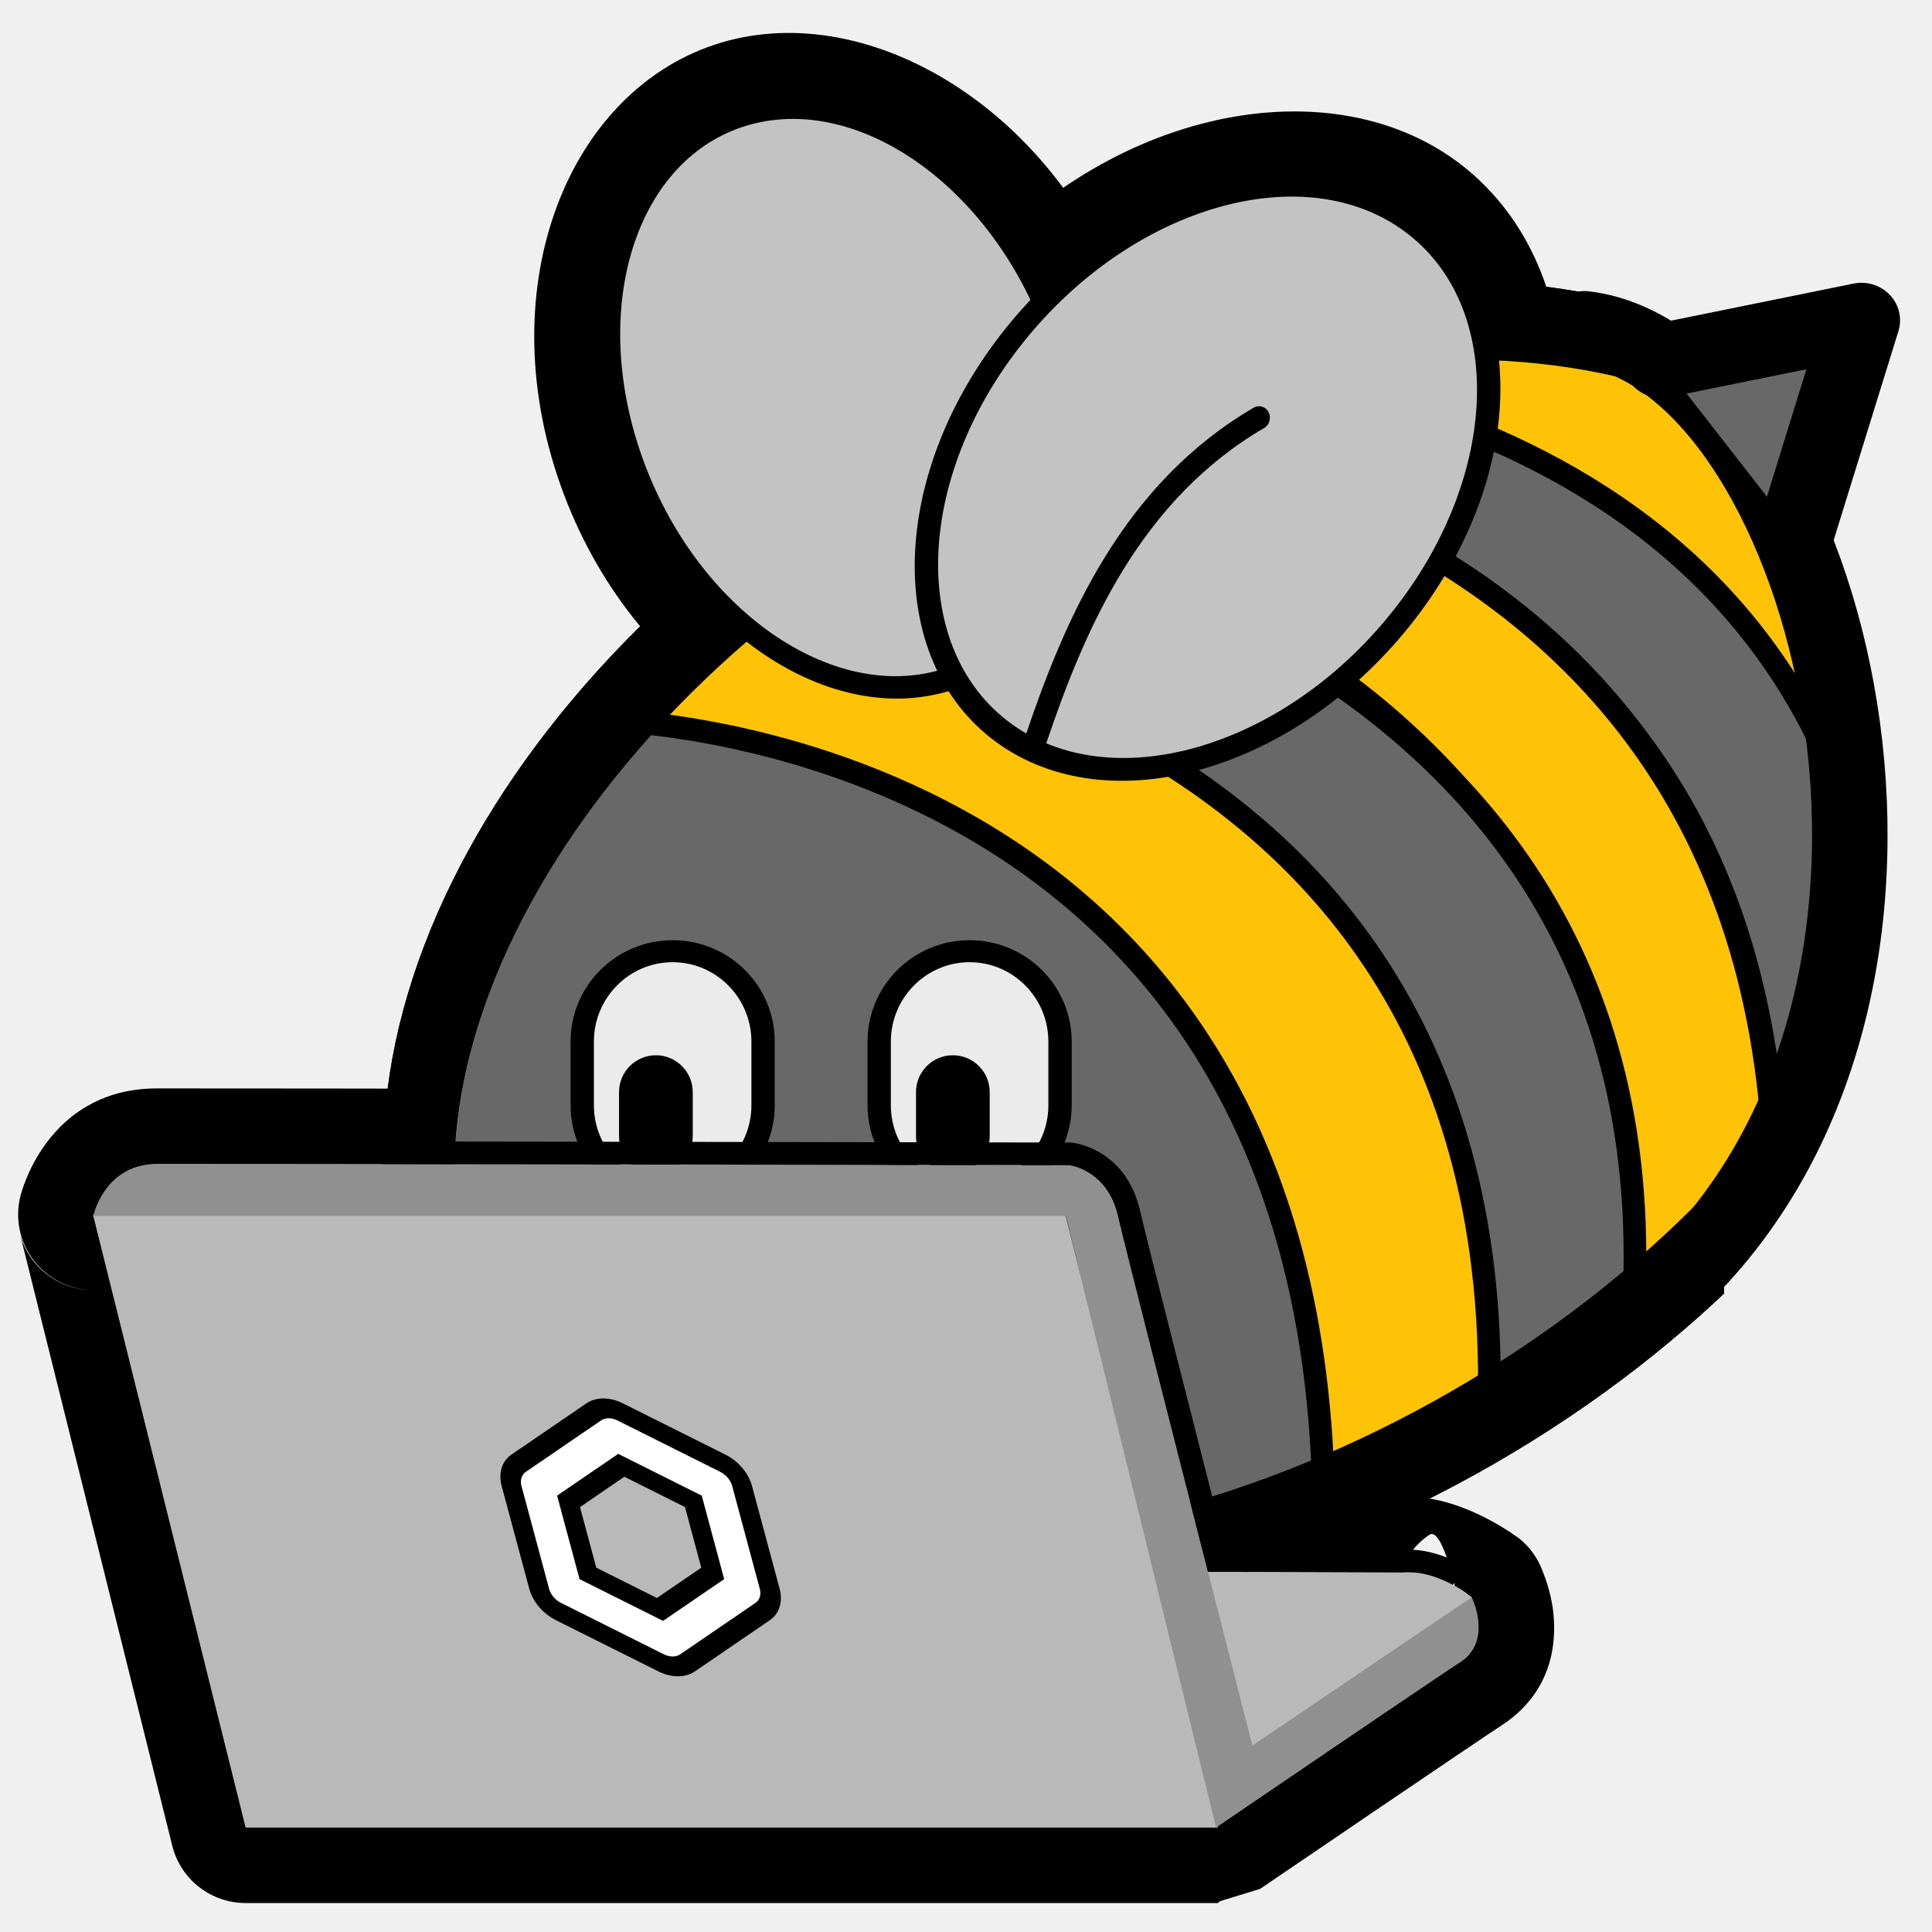
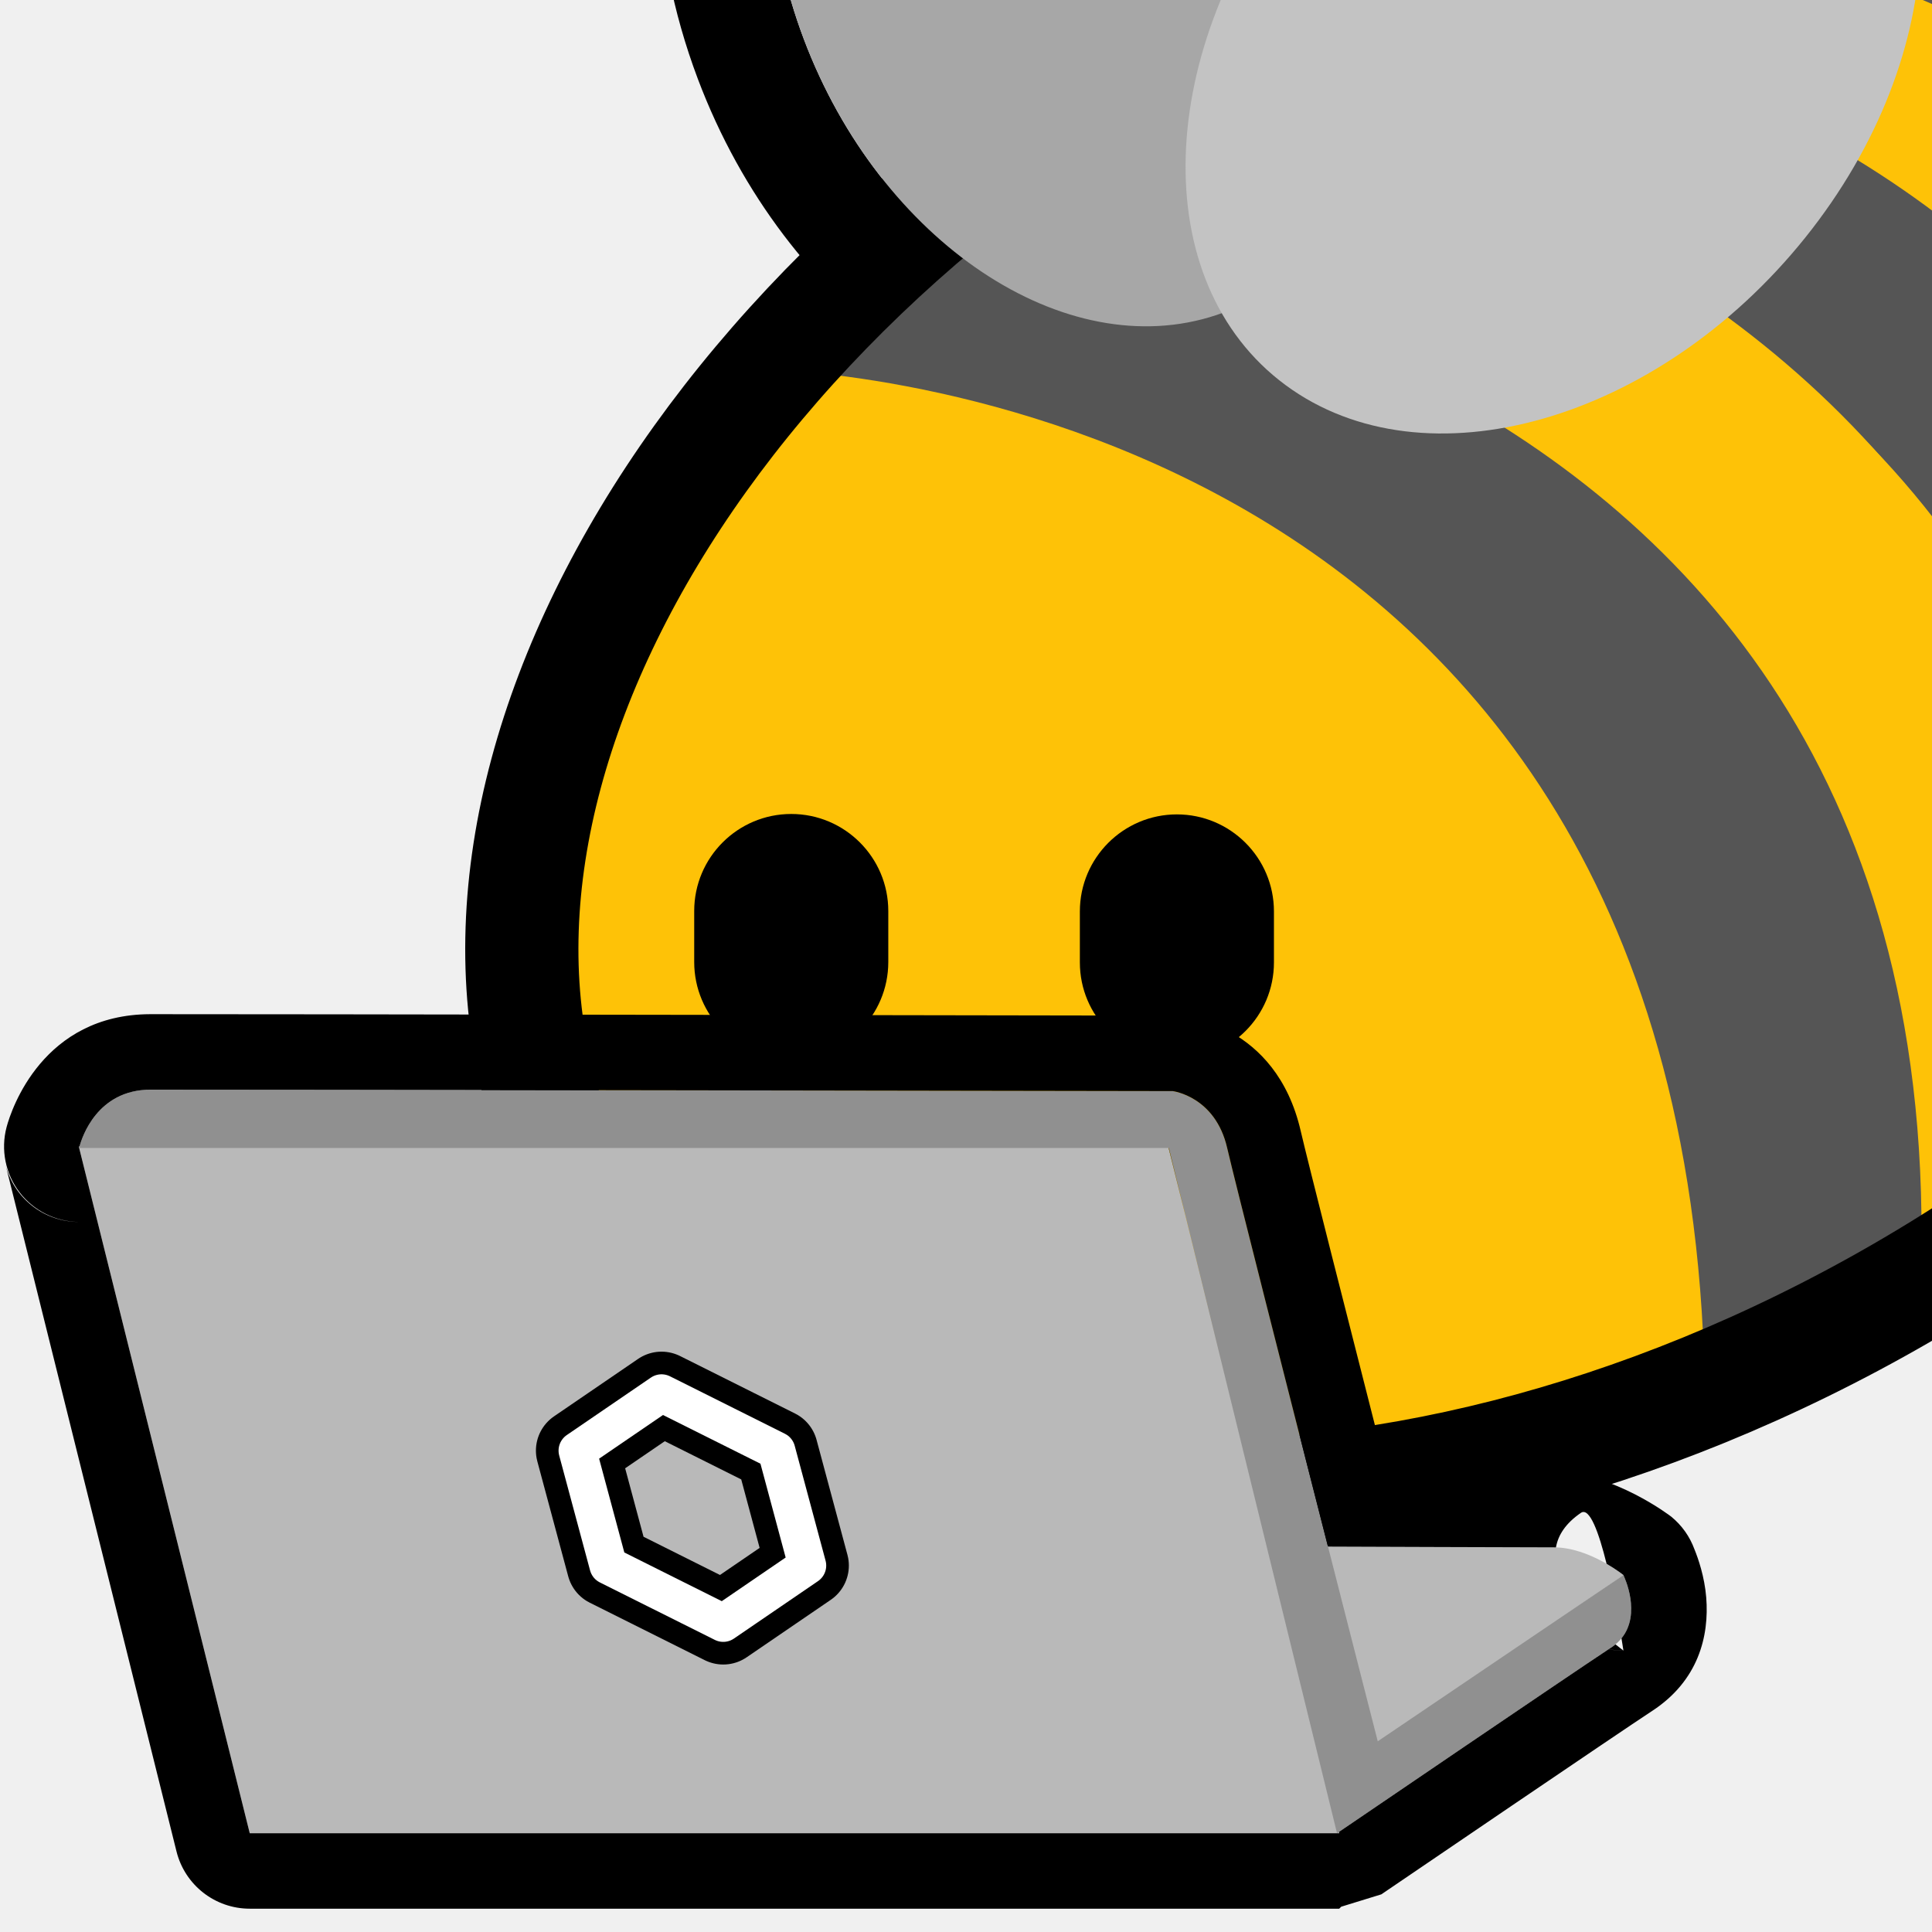
<svg xmlns="http://www.w3.org/2000/svg" width="100%" height="100%" viewBox="0 0 256 256" version="1.1" xml:space="preserve" style="fill-rule:evenodd;clip-rule:evenodd;stroke-linecap:round;stroke-linejoin:round;stroke-miterlimit:1.5;">
-   <g transform="matrix(1,0,0,1,-1405,-1124)">
-     <g id="blobbee_laptop" transform="matrix(1,0,0,1,1405,1124.35)">
-       <rect x="0" y="0" width="256" height="256" style="fill:none;" />
-       <g id="Laptop-outline" transform="matrix(1,0,0,1,-1404.28,-1229.96)">
-         <path d="M1608.68,1437.79C1609.17,1438.98 1609.95,1441.23 1610.15,1443.8C1610.55,1448.7 1609.16,1454.35 1603.29,1458.2C1599.2,1460.88 1573.89,1478.1 1571.26,1479.89L1565.91,1481.54C1565.76,1481.69 1565.67,1481.77 1565.67,1481.77L1436.82,1481.77C1432.22,1481.77 1428.22,1478.64 1427.11,1474.19L1406.89,1392.96C1408,1397.42 1412,1400.54 1416.59,1400.54C1413.52,1400.52 1410.63,1399.08 1408.76,1396.64C1406.86,1394.17 1406.22,1390.97 1407.02,1387.97C1407.64,1385.65 1411.62,1373.87 1425.04,1373.83C1432.01,1373.8 1546,1374 1546,1374C1546.4,1374 1546.8,1374.02 1547.19,1374.07C1547.19,1374.07 1559.04,1374.84 1562.17,1388.49C1562.9,1391.67 1567.7,1410.57 1572.12,1427.9C1579.3,1427.93 1589.04,1427.96 1591.09,1427.96C1598.43,1427.96 1605.61,1433.49 1605.61,1433.49C1607.04,1434.65 1608.08,1436.14 1608.68,1437.79ZM1596.34,1450.81C1597.28,1451.1 1598.28,1451.25 1599.29,1451.25L1599.29,1451.25C1598.29,1451.25 1597.3,1451.09 1596.35,1450.8C1596.88,1450.45 1597.32,1450.16 1597.65,1449.94C1598.55,1450.7 1599.2,1451.17 1599.29,1451.24C1599.27,1451.11 1599.14,1450.22 1598.91,1448.9C1601.53,1445.98 1599.41,1441.49 1599.29,1441.25L1599.3,1441.25C1599.3,1441.25 1598.42,1440.53 1597.06,1439.77C1596.05,1435.66 1594.82,1432.2 1593.66,1432.99C1591.46,1434.5 1590.48,1436.21 1590.29,1437.96C1585.37,1437.95 1566.61,1437.88 1564.35,1437.88C1559.49,1418.85 1553.26,1394.39 1552.42,1390.73C1551.02,1384.61 1545.99,1384 1545.99,1384C1545.99,1384 1432.04,1383.8 1425.07,1383.83C1418.77,1383.85 1416.97,1389.46 1416.68,1390.54L1416.59,1390.54L1436.82,1471.77L1565.67,1471.77L1565.64,1471.62C1568.05,1469.98 1589.58,1455.33 1596.34,1450.81ZM1547.48,1398.71L1545.5,1390.73L1545.53,1390.73L1547.48,1398.71Z" />
-       </g>
-       <g id="Bee" transform="matrix(0.887478,0,0,0.887478,40.7668,3.7135)">
-         <clipPath id="_clip1">
-           <path d="M211.459,180.054L211.81,292.616L-149.134,300.059L-149.079,-101.624L191.49,-98.989L191.49,45.116C226.297,46.697 254.291,135.553 211.459,180.054" />
-         </clipPath>
-         <g clip-path="url(#_clip1)">
-           <g id="Sting" transform="matrix(0.78314,0.139967,-0.135634,0.7589,67.2303,-21.11)">
-             <path d="M189.771,56.854L238.765,34.355L235.05,81.388" style="fill:rgb(104,104,104);stroke:black;stroke-width:14.38px;" />
-           </g>
-           <g id="Body" transform="matrix(0.994109,-0.573949,0.761422,1.28301,-120.17,92.6047)">
-             <ellipse cx="168.926" cy="110.515" rx="107.942" ry="55.376" style="fill:rgb(104,104,104);stroke:black;stroke-width:8.42px;" />
-           </g>
-           <g id="Wings-outline" transform="matrix(0.959562,0.127262,-0.127262,0.959562,7.56883,-6.44254)">
-             <g transform="matrix(1.17688,-0.575088,0.651434,1.21399,-55.8934,35.953)">
-               <path d="M87.471,13.094C105.77,13.094 122.065,31.227 122.065,54.87C122.065,78.897 105.392,97.287 86.795,97.287C68.496,97.287 52.201,79.154 52.201,55.512C52.201,31.484 68.873,13.094 87.471,13.094ZM87.133,21.55C72.762,21.55 61.095,36.624 61.095,55.191C61.095,73.758 72.762,88.832 87.133,88.832C101.504,88.832 113.171,73.758 113.171,55.191C113.171,36.624 101.504,21.55 87.133,21.55Z" />
-             </g>
-             <g transform="matrix(1.24343,0.685066,-0.776012,1.28263,74.2693,-72.8119)">
-               <path d="M86.8,13.778C105.069,13.778 121.378,31.903 121.378,55.505C121.378,78.73 105.442,96.603 87.465,96.603C69.197,96.603 52.888,78.478 52.888,54.876C52.888,31.651 68.824,13.778 86.8,13.778ZM87.133,21.55C72.762,21.55 61.095,36.624 61.095,55.191C61.095,73.758 72.762,88.832 87.133,88.832C101.504,88.832 113.171,73.758 113.171,55.191C113.171,36.624 101.504,21.55 87.133,21.55Z" />
-             </g>
-           </g>
-           <g id="Stripes" transform="matrix(1,0,0,1,4.4273,10.012)">
-             <g transform="matrix(1,-7.43708e-18,-7.43708e-18,1,92.3462,-63.8411)">
-               <path d="M37.588,107.021C36.302,108.044 130.102,103.736 138.911,199.269C185.818,73.536 38.054,97.55 37.588,107.021Z" style="fill:rgb(254,194,7);stroke:black;stroke-width:3.38px;" />
-             </g>
-             <g transform="matrix(1,-7.43708e-18,-7.43708e-18,1,73.4912,-52.6421)">
-               <path d="M157.766,189.064C152.141,96.884 58.714,94.709 59.225,91.972L24.408,104.867C24.408,104.867 137.219,103.115 141.236,211.738L154.889,190.72" style="fill:rgb(104,104,104);stroke:black;stroke-width:3.38px;" />
-             </g>
-             <g transform="matrix(1,-7.43708e-18,-7.43708e-18,1,55.5726,-39.8214)">
-               <path d="M138.184,221.282L158.96,198.917C155.015,90.156 39.958,88.264 39.959,88.304L21.516,99.184C21.345,99.215 140.506,108.796 138.184,221.282Z" style="fill:rgb(254,194,7);stroke:black;stroke-width:3.38px;" />
-             </g>
-             <g transform="matrix(1,-7.43708e-18,-7.43708e-18,1,25.9786,-19.0024)">
-               <path d="M52.67,78.448L32.777,93.969C32.777,93.969 147.14,105.355 145.924,216.369L167.401,201.973C175.368,91.857 51.46,79.379 49.702,80.764" style="fill:rgb(104,104,104);stroke:black;stroke-width:3.38px;" />
-             </g>
-             <g transform="matrix(1,-7.43708e-18,-7.43708e-18,1,-0.424026,-0.546032)">
-               <path d="M54.907,77.629L39.992,93.485C39.992,93.485 145.269,94.435 147.67,208.921L172.327,197.913C176.533,83.454 58.325,78.845 54.907,77.629Z" style="fill:rgb(254,194,7);stroke:black;stroke-width:3.38px;" />
-             </g>
-           </g>
-           <g id="Body-outline" transform="matrix(0.994109,-0.573949,0.761422,1.28301,-120.17,92.6047)">
-             <ellipse cx="168.926" cy="110.515" rx="107.942" ry="55.376" style="fill:none;stroke:black;stroke-width:8.42px;" />
-           </g>
-           <g id="Wings" transform="matrix(0.959562,0.127262,-0.127262,0.959562,7.56883,-6.44254)">
-             <g id="Back-wing" transform="matrix(1.17688,-0.575088,0.651434,1.21399,-55.8934,35.953)">
-               <ellipse cx="87.133" cy="55.191" rx="26.038" ry="33.641" style="fill:rgb(195,195,195);stroke:black;stroke-width:2.55px;" />
-             </g>
-             <g id="Front-wing" transform="matrix(0.946806,0,0,0.999012,5.86837,0.313874)">
-               <g id="Front-wing-main" transform="matrix(1.31328,0.685743,-0.81961,1.2839,72.2439,-73.1981)">
-                 <ellipse cx="87.133" cy="55.191" rx="26.038" ry="33.641" style="fill:rgb(195,195,195);stroke:black;stroke-width:2.44px;" />
-               </g>
-               <path id="Front-wing-line" d="M119.334,101.013C123.249,82.03 129.669,61.104 148.451,47.276" style="fill:none;stroke:black;stroke-width:3.59px;" />
-             </g>
-           </g>
-           <g id="Face" transform="matrix(1,0,0,1,-3.8947,1.36785)">
-             <g id="Mouth" transform="matrix(0.658566,-1.17246e-18,-3.87825e-17,0.848272,3.90699,42.2986)">
-               <path d="M79.429,171.352L92.31,191.237L108.219,172.744L128,191.722L152.351,171.648" style="fill:none;stroke:black;stroke-width:16.32px;stroke-miterlimit:2;" />
-               <path d="M79.429,171.352L92.31,191.237L108.219,172.744L128,191.722L152.351,171.648" style="fill:none;stroke:rgb(235,235,235);stroke-width:7.42px;" />
-             </g>
-             <g id="Eyes" transform="matrix(0.934011,0.13629,-0.13629,0.934011,50.6896,-3.80844)">
-               <g id="Right-eye" transform="matrix(1.4375,-0.209757,0.197806,1.35559,-152.493,29.6724)">
-                 <path d="M154.615,113.255C154.615,107.493 150.203,102.815 144.77,102.815C139.336,102.815 134.924,107.493 134.924,113.255L134.924,120.6C134.924,126.362 139.336,131.04 144.77,131.04C150.203,131.04 154.615,126.362 154.615,120.6L154.615,113.255Z" style="fill:rgb(235,235,235);stroke:black;stroke-width:2.54px;" />
-               </g>
-               <g id="Right-eye1" transform="matrix(0.585857,-0.0854874,0.0953715,0.653594,-18.9161,100.528)">
-                 <path d="M154.615,111.64C154.615,106.77 150.203,102.815 144.77,102.815C139.336,102.815 134.924,106.77 134.924,111.64L134.924,122.216C134.924,127.086 139.336,131.04 144.77,131.04C150.203,131.04 154.615,127.086 154.615,122.216L154.615,111.64Z" />
-               </g>
-               <g id="Left-eye" transform="matrix(1.4375,-0.209757,0.197806,1.35559,-198.973,36.4548)">
-                 <path d="M154.615,113.255C154.615,107.493 150.203,102.815 144.77,102.815C139.336,102.815 134.924,107.493 134.924,113.255L134.924,120.6C134.924,126.362 139.336,131.04 144.77,131.04C150.203,131.04 154.615,126.362 154.615,120.6L154.615,113.255Z" style="fill:rgb(235,235,235);stroke:black;stroke-width:2.54px;" />
-               </g>
-               <g id="Right-eye2" transform="matrix(0.585857,-0.0854874,0.0953715,0.653594,-65.3963,107.31)">
-                 <path d="M154.615,111.64C154.615,106.77 150.203,102.815 144.77,102.815C139.336,102.815 134.924,106.77 134.924,111.64L134.924,122.216C134.924,127.086 139.336,131.04 144.77,131.04C150.203,131.04 154.615,127.086 154.615,122.216L154.615,111.64Z" />
-               </g>
-             </g>
-           </g>
-         </g>
-       </g>
-       <g id="Body-stroke" transform="matrix(1.30224,0,0,1.30224,-492.209,-1837.36)">
-         <path d="M537.043,1444.11C560.795,1446.95 580.23,1507.87 550.251,1539.35" style="fill:none;stroke:black;stroke-width:2.3px;" />
-       </g>
-       <g id="Body-stroke1" transform="matrix(1.30224,0,0,1.30224,-492.209,-1837.36)">
-         <path d="M539.2,1444.11C562.952,1446.95 580.23,1507.87 550.251,1539.35" style="fill:none;stroke:black;stroke-width:7.68px;" />
-       </g>
-       <g id="Sting1" transform="matrix(0.526379,0.0827424,-0.0801813,0.510086,123.768,4.76549)">
-         <path d="M191.017,52.697L238.765,34.355L230.765,91.133" style="fill:rgb(104,104,104);stroke:black;stroke-width:19.06px;" />
-       </g>
-       <g id="Laptop" transform="matrix(1,0,0,1,1.98541,-5.02427)">
-         <g transform="matrix(0.84614,0,0.211927,0.851296,-35.3435,42.5291)">
-           <rect x="17.762" y="144.583" width="152.289" height="95.417" style="fill:rgb(185,185,185);" />
-         </g>
-         <g transform="matrix(0.844443,0,0,0.844443,-4.5095,44.1739)">
-           <path d="M192.274,199.86L199.391,227.48L233.934,203.851C233.934,203.851 229.155,199.963 224.205,199.963C220.266,199.963 192.274,199.86 192.274,199.86Z" style="fill:rgb(185,185,185);" />
-         </g>
-         <g transform="matrix(0.844443,0,0,0.844443,-4.5095,44.1739)">
-           <path d="M17.622,144.023C17.622,144.023 19.35,135.879 27.604,135.852C35.858,135.826 170.796,136.056 170.796,136.056C170.796,136.056 176.76,136.782 178.42,144.023C180.08,151.264 199.509,227.124 199.509,227.124L233.917,203.847C233.917,203.847 237.298,210.659 232.166,214.02C227.035,217.38 193.805,240 193.805,240L170.251,144.023L17.622,144.023Z" style="fill:rgb(144,144,144);" />
-         </g>
-         <g transform="matrix(0.596323,0,0.160178,0.596323,-13.0419,89.6544)">
-           <path d="M107.412,176.31L127.152,187.707L127.152,210.501L107.412,221.898L87.672,210.501L87.672,187.707L107.412,176.31Z" style="fill:none;stroke:black;stroke-width:16.15px;stroke-linecap:butt;stroke-miterlimit:2;" />
-           <path d="M107.412,176.31L127.152,187.707L127.152,210.501L107.412,221.898L87.672,210.501L87.672,187.707L107.412,176.31Z" style="fill:none;stroke:white;stroke-width:7.34px;" />
-         </g>
-       </g>
-       <g id="Laptop-outline1" transform="matrix(1,0,0,1,-1404.28,-1229.96)">
-         <path d="M1416.59,1393.54C1415.7,1393.52 1414.85,1393.09 1414.31,1392.37C1413.74,1391.63 1413.55,1390.67 1413.79,1389.77C1414.17,1388.32 1416.63,1380.85 1425.06,1380.83C1432.03,1380.8 1545.99,1381 1545.99,1381C1546.11,1381 1546.23,1381.01 1546.35,1381.02C1546.35,1381.02 1553.43,1381.68 1555.35,1390.06C1556.15,1393.57 1561.93,1416.26 1566.68,1434.88C1572.88,1434.91 1588.43,1434.96 1591.09,1434.96C1596.22,1434.96 1601.19,1438.92 1601.19,1438.92C1601.64,1439.28 1601.96,1439.75 1602.14,1440.26C1602.42,1440.92 1603.03,1442.51 1603.17,1444.36C1603.39,1447.07 1602.69,1450.22 1599.45,1452.34C1595.35,1455.03 1569.96,1472.31 1567.32,1474.1L1565.9,1474.54C1565.76,1474.69 1565.67,1474.77 1565.67,1474.77L1436.82,1474.77C1435.44,1474.77 1434.24,1473.83 1433.9,1472.5L1413.68,1391.27C1414.02,1392.61 1415.22,1393.54 1416.59,1393.54ZM1598.61,1440.74C1598.31,1439.53 1597.95,1438.54 1597.61,1438.77C1597.22,1439.04 1596.96,1439.32 1596.8,1439.62C1595.26,1438.8 1593.19,1437.96 1591.09,1437.96C1587.95,1437.96 1566.76,1437.89 1564.35,1437.88C1559.49,1418.85 1553.26,1394.39 1552.42,1390.73C1551.02,1384.61 1545.99,1384 1545.99,1384C1545.99,1384 1432.04,1383.8 1425.07,1383.83C1418.77,1383.85 1416.97,1389.46 1416.68,1390.54L1416.59,1390.54L1436.82,1471.77L1565.67,1471.77L1565.64,1471.62C1568.27,1469.83 1593.7,1452.52 1597.81,1449.83C1602.04,1447.06 1599.42,1441.52 1599.29,1441.25L1599.3,1441.25C1599.3,1441.25 1599.05,1441.04 1598.61,1440.74ZM1546.03,1392.77C1546.02,1392.78 1546.02,1392.79 1546.01,1392.8L1545.5,1390.73L1545.53,1390.73L1546.03,1392.77ZM1546.06,1393L1546.08,1392.98L1547.48,1398.71L1546.06,1393Z" />
+   <rect id="blobbee_laptop" x="-0" y="0" width="256" height="256" style="fill:none;" />
+   <clipPath id="_clip1">
+     <rect x="-0" y="0" width="256" height="256" />
+   </clipPath>
+   <g clip-path="url(#_clip1)">
+     <path id="Wings-outline" d="M155.626,57.997C131.363,59.686 104.101,41.302 92.473,10.47C78.913,-25.486 92.894,-60.938 119.712,-69.905C140.077,-76.714 164.833,-67.064 181.209,-45.972C204.524,-61.278 232.078,-62.73 250.132,-49.416C274.313,-31.583 276.553,8.893 250.907,40.871C225.717,72.28 185.201,80.62 161.449,63.104C159.339,61.548 157.398,59.84 155.626,57.997ZM161.888,41.5C164.005,45.198 166.824,48.43 170.352,51.032C188.794,64.632 219.646,55.874 239.205,31.486C258.764,7.098 259.671,-23.744 241.229,-37.344C224.291,-49.835 196.884,-43.466 177.373,-23.449C166.353,-47.73 143.42,-62.015 124.469,-55.679C104.417,-48.974 96.369,-21.706 106.508,5.177C116.646,32.059 141.157,48.441 161.208,41.737C161.436,41.661 161.663,41.582 161.888,41.5Z" />
+     <path id="Body" d="M154.021,6.507C222.741,-33.169 300.455,-28.44 327.458,17.06C354.46,62.559 320.591,131.711 251.871,171.386C183.152,211.062 105.437,206.333 78.434,160.833C51.432,115.334 85.301,46.182 154.021,6.507Z" style="fill:rgb(254,194,7);" />
+     <g id="Stripes">
+       <path d="M205.791,-8.811C204.299,-7.624 313.138,-12.623 323.36,98.228C377.789,-47.665 206.332,-19.8 205.791,-8.811Z" style="fill:rgb(85,85,85);" />
+       <path d="M323.36,99.381C316.834,-7.579 208.426,-10.102 209.019,-13.278L168.62,1.684C168.62,1.684 299.518,-0.348 304.18,125.69L320.021,101.303" style="fill:rgb(254,194,7);" />
+       <path d="M279.847,151.642L303.954,125.69C299.376,-0.51 165.872,-2.705 165.873,-2.658L144.472,9.966C144.273,10.002 282.541,21.119 279.847,151.642Z" style="fill:rgb(85,85,85);" />
+       <path d="M146.282,10.063L123.2,28.072C123.2,28.072 255.899,41.284 254.489,170.098L279.409,153.394C288.654,25.622 144.878,11.143 142.839,12.749" style="fill:rgb(254,194,7);" />
+       <path d="M118.242,30.528L100.935,48.926C100.935,48.926 223.092,50.028 225.878,182.872L254.489,170.098C259.37,37.287 122.208,31.939 118.242,30.528Z" style="fill:rgb(85,85,85);" />
+     </g>
+     <path id="Body-outline" d="M154.021,6.507C222.741,-33.169 300.455,-28.44 327.458,17.06C354.46,62.559 320.591,131.711 251.871,171.386C183.152,211.062 105.437,206.333 78.434,160.833C51.432,115.334 85.301,46.182 154.021,6.507Z" style="fill:none;stroke:black;stroke-width:15px;" />
+     <g id="Wings">
+       <path id="Back-wing" d="M124.469,-55.679C144.52,-62.383 169.031,-46.001 179.169,-19.119C189.308,7.764 181.26,35.033 161.208,41.737C141.157,48.441 116.646,32.059 106.508,5.177C96.369,-21.706 104.417,-48.974 124.469,-55.679Z" style="fill:rgb(167,167,167);" />
+       <path id="Front-wing" d="M241.229,-37.344C259.671,-23.744 258.764,7.098 239.205,31.486C219.646,55.874 188.794,64.632 170.352,51.032C151.91,37.432 152.817,6.59 172.376,-17.798C191.935,-42.186 222.787,-50.944 241.229,-37.344Z" style="fill:rgb(195,195,195);" />
+     </g>
+     <g id="Face">
+       <g id="Eyes">
+         <path id="Right-eye" d="M168.804,120.77L168.804,127.526C168.804,134.622 163.042,140.384 155.945,140.384C148.849,140.384 143.087,134.622 143.087,127.526L143.087,120.77C143.087,113.673 148.849,107.911 155.945,107.911C163.042,107.911 168.804,113.673 168.804,120.77Z" />
+         <path id="Left-eye" d="M117.703,120.715L117.703,127.471C117.703,134.567 111.941,140.329 104.844,140.329C97.747,140.329 91.986,134.567 91.986,127.471L91.986,120.715C91.986,113.618 97.747,107.856 104.844,107.856C111.941,107.856 117.703,113.618 117.703,120.715Z" />
      </g>
    </g>
+     <g id="Laptop">
+       <path d="M154.798,151.911L10.438,151.911L33.092,242.911L177.452,242.911L154.798,151.911Z" style="fill:rgb(185,185,185);" />
+       <path d="M175.714,204.937L182.447,231.067L215.126,208.713C215.126,208.713 210.604,205.035 205.922,205.035C202.195,205.035 175.714,204.937 175.714,204.937Z" style="fill:rgb(185,185,185);" />
+       <path d="M10.488,152.114C10.488,152.114 12.123,144.41 19.931,144.384C27.74,144.359 155.395,144.577 155.395,144.577C155.395,144.577 161.037,145.264 162.608,152.114C164.179,158.964 182.559,230.73 182.559,230.73L215.11,208.709C215.11,208.709 218.308,215.154 213.454,218.333C208.599,221.512 177.162,242.911 177.162,242.911L154.88,152.114L10.488,152.114Z" style="fill:rgb(144,144,144);" />
+       <path d="M87.655,184.602L102.887,192.216L106.978,207.444L95.835,215.057L80.603,207.444L76.512,192.216L87.655,184.602Z" style="fill:none;stroke:black;stroke-width:11px;stroke-linecap:butt;stroke-miterlimit:2;" />
+       <path d="M87.655,184.602L102.887,192.216L106.978,207.444L95.835,215.057L80.603,207.444L76.512,192.216L87.655,184.602Z" style="fill:none;stroke:white;stroke-width:5px;" />
+     </g>
+     <path id="Laptop-outline" d="M224.509,205.254C225.02,206.505 225.861,208.912 226.083,211.672C226.494,216.788 225.058,222.686 218.932,226.699C214.35,229.7 185.979,249.007 183.036,251.01L177.721,252.647C177.548,252.818 177.452,252.911 177.452,252.911L33.092,252.911C28.5,252.911 24.498,249.784 23.388,245.327L0.734,154.327C1.843,158.783 5.845,161.911 10.438,161.911C7.369,161.88 4.481,160.441 2.609,158.005C0.716,155.541 0.076,152.339 0.875,149.337C1.527,146.89 5.721,134.43 19.899,134.384C27.711,134.359 155.413,134.577 155.413,134.577C155.811,134.578 156.208,134.602 156.603,134.65C156.603,134.65 169.056,135.492 172.355,149.879C173.184,153.496 178.723,175.292 183.741,194.966C191.85,194.995 203.54,195.035 205.922,195.035C213.767,195.035 221.436,200.955 221.436,200.955C222.861,202.114 223.902,203.608 224.509,205.254ZM213.158,218.527C213.795,218.654 214.45,218.72 215.115,218.72L215.114,218.713C214.457,218.712 213.806,218.647 213.17,218.52C213.273,218.452 213.367,218.39 213.454,218.333C213.671,218.191 213.872,218.042 214.059,217.887C214.643,218.36 215.037,218.648 215.113,218.703C215.097,218.598 215.006,218.003 214.854,217.087C217.523,213.813 215.241,208.98 215.115,208.72L215.126,208.713C215.126,208.713 214.254,208.004 212.88,207.209C211.866,203.108 210.636,199.668 209.479,200.459C207.444,201.852 206.454,203.42 206.171,205.039C206.088,205.036 206.005,205.035 205.922,205.035C202.408,205.035 178.668,204.948 175.965,204.938C170.524,183.625 163.549,156.218 162.608,152.114C161.037,145.264 155.395,144.577 155.395,144.577C155.395,144.577 27.74,144.359 19.931,144.384C12.879,144.407 10.863,150.694 10.538,151.911L10.438,151.911L33.092,242.911L177.452,242.911L177.41,242.743C180.307,240.771 207.754,222.094 213.158,218.527ZM157.074,161.057L154.848,152.114L154.88,152.114L157.074,161.057Z" />
  </g>
</svg>
